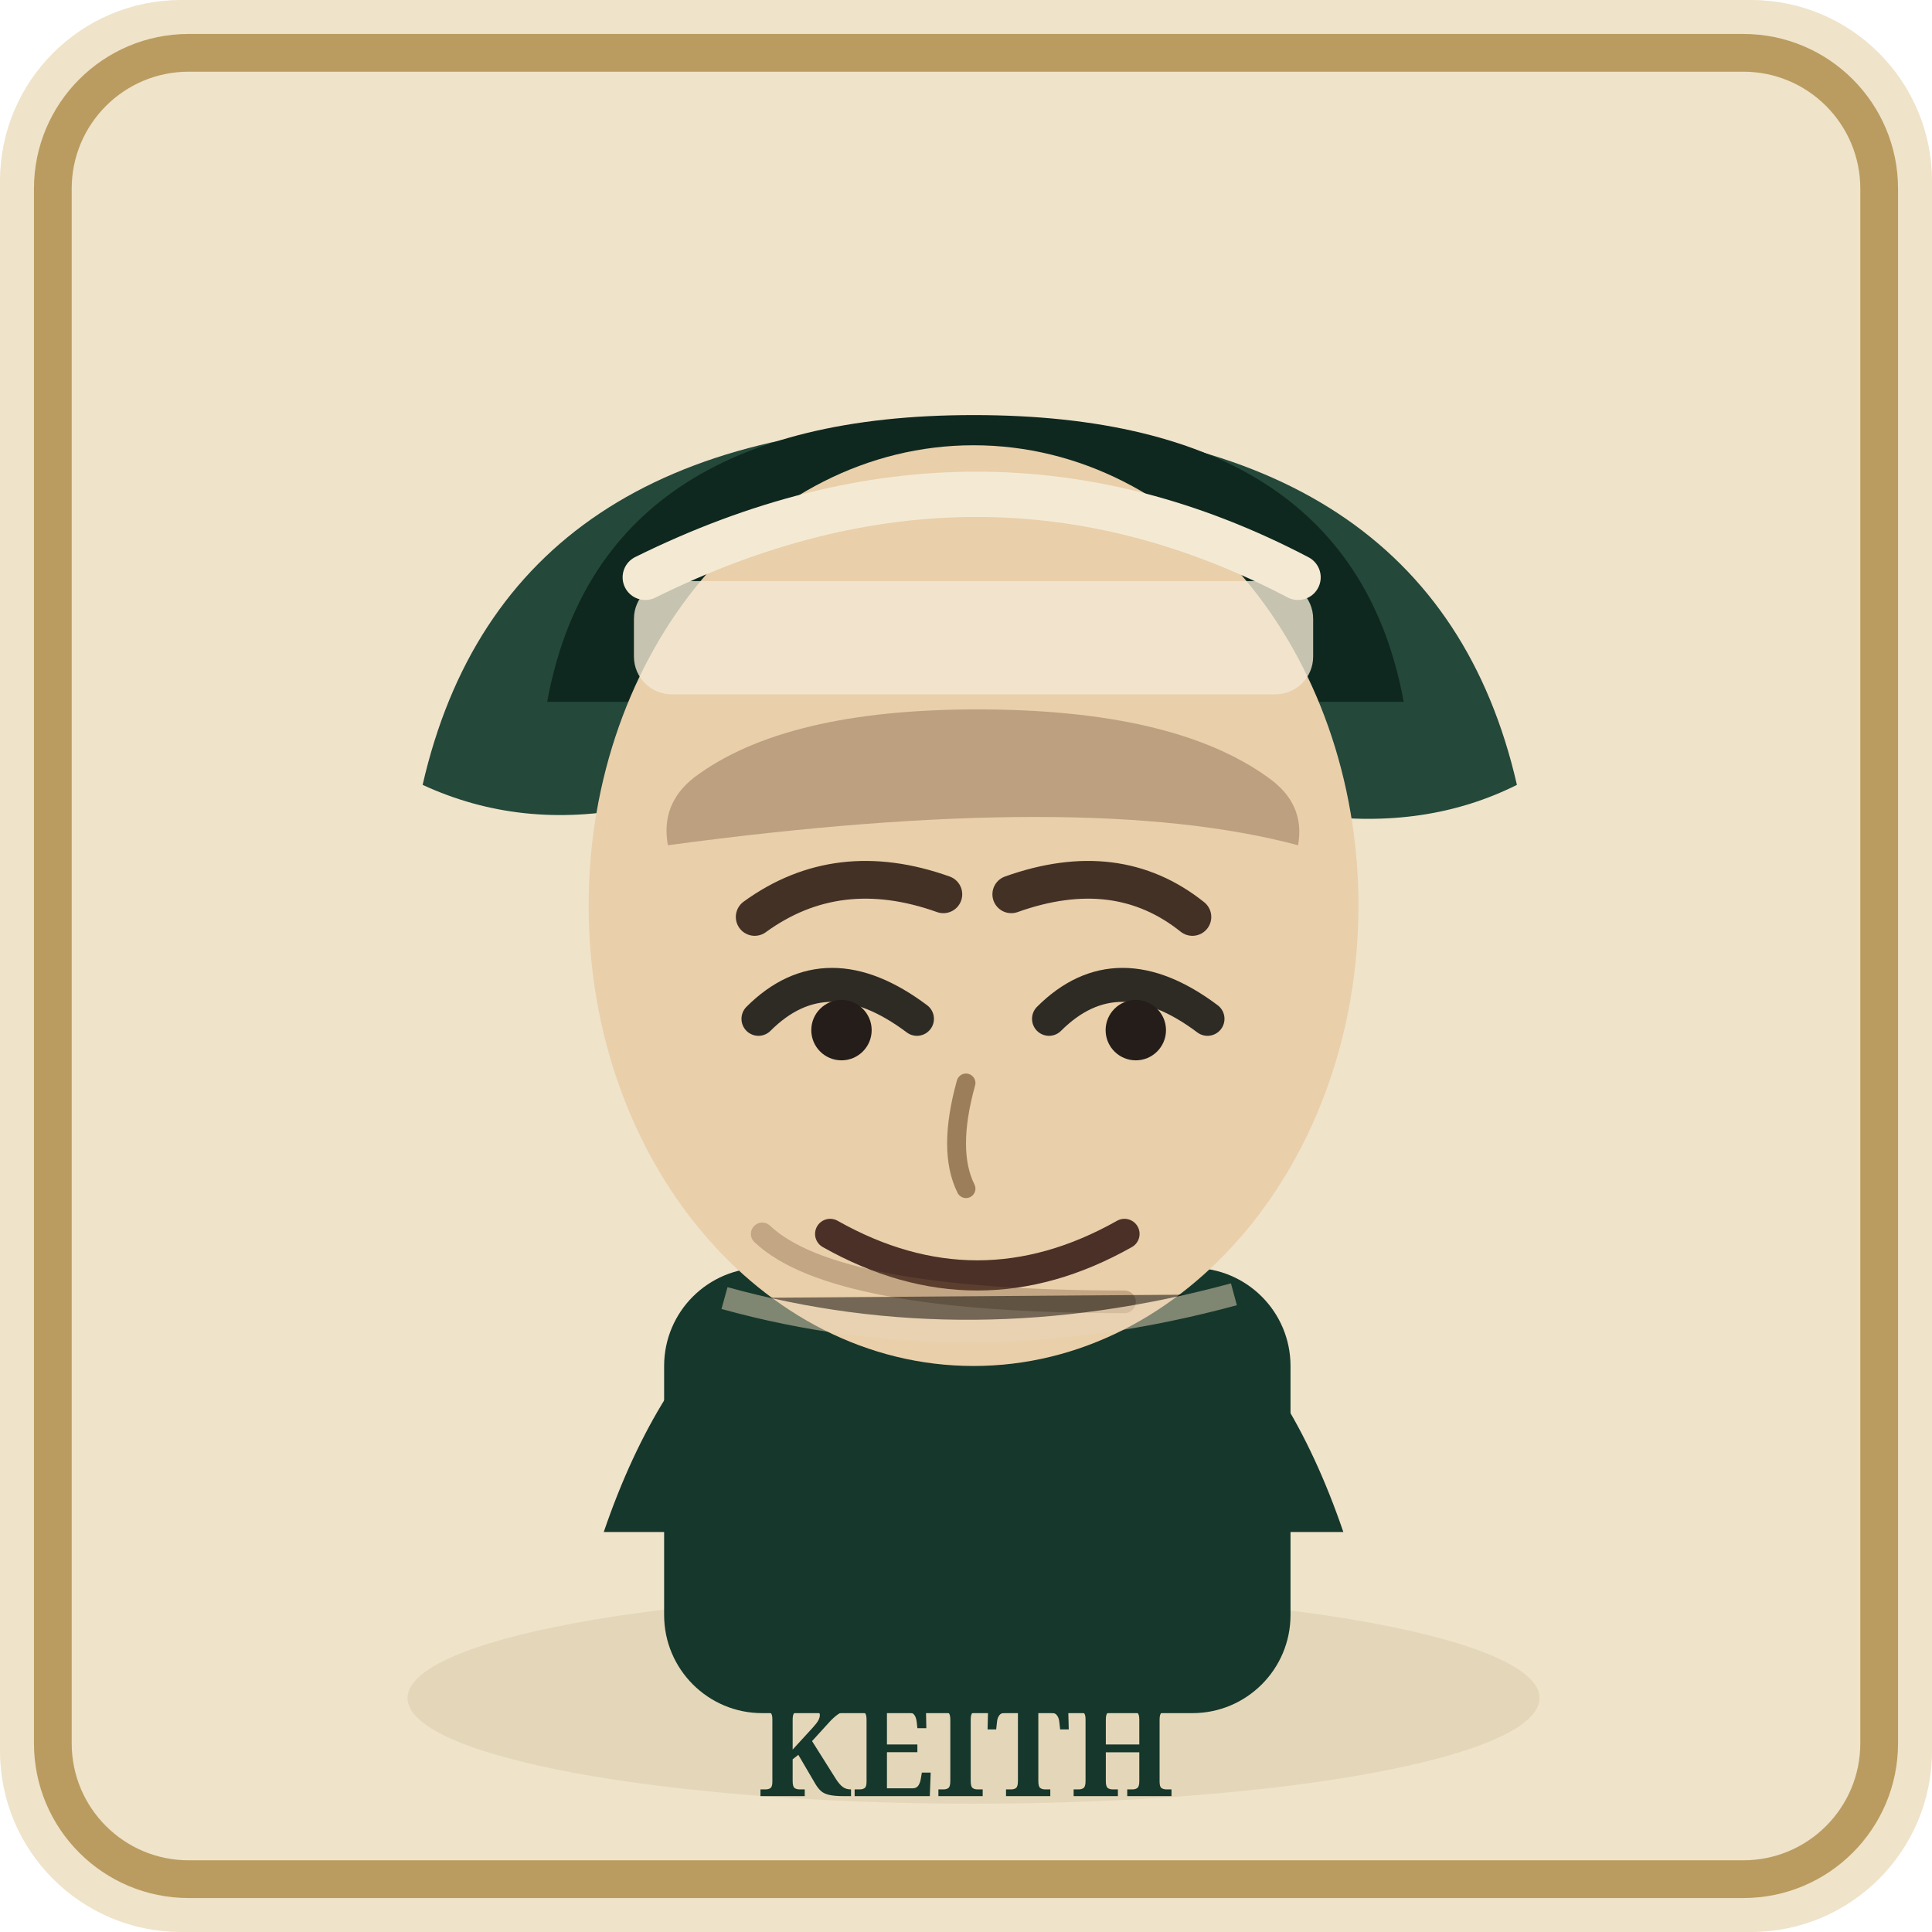
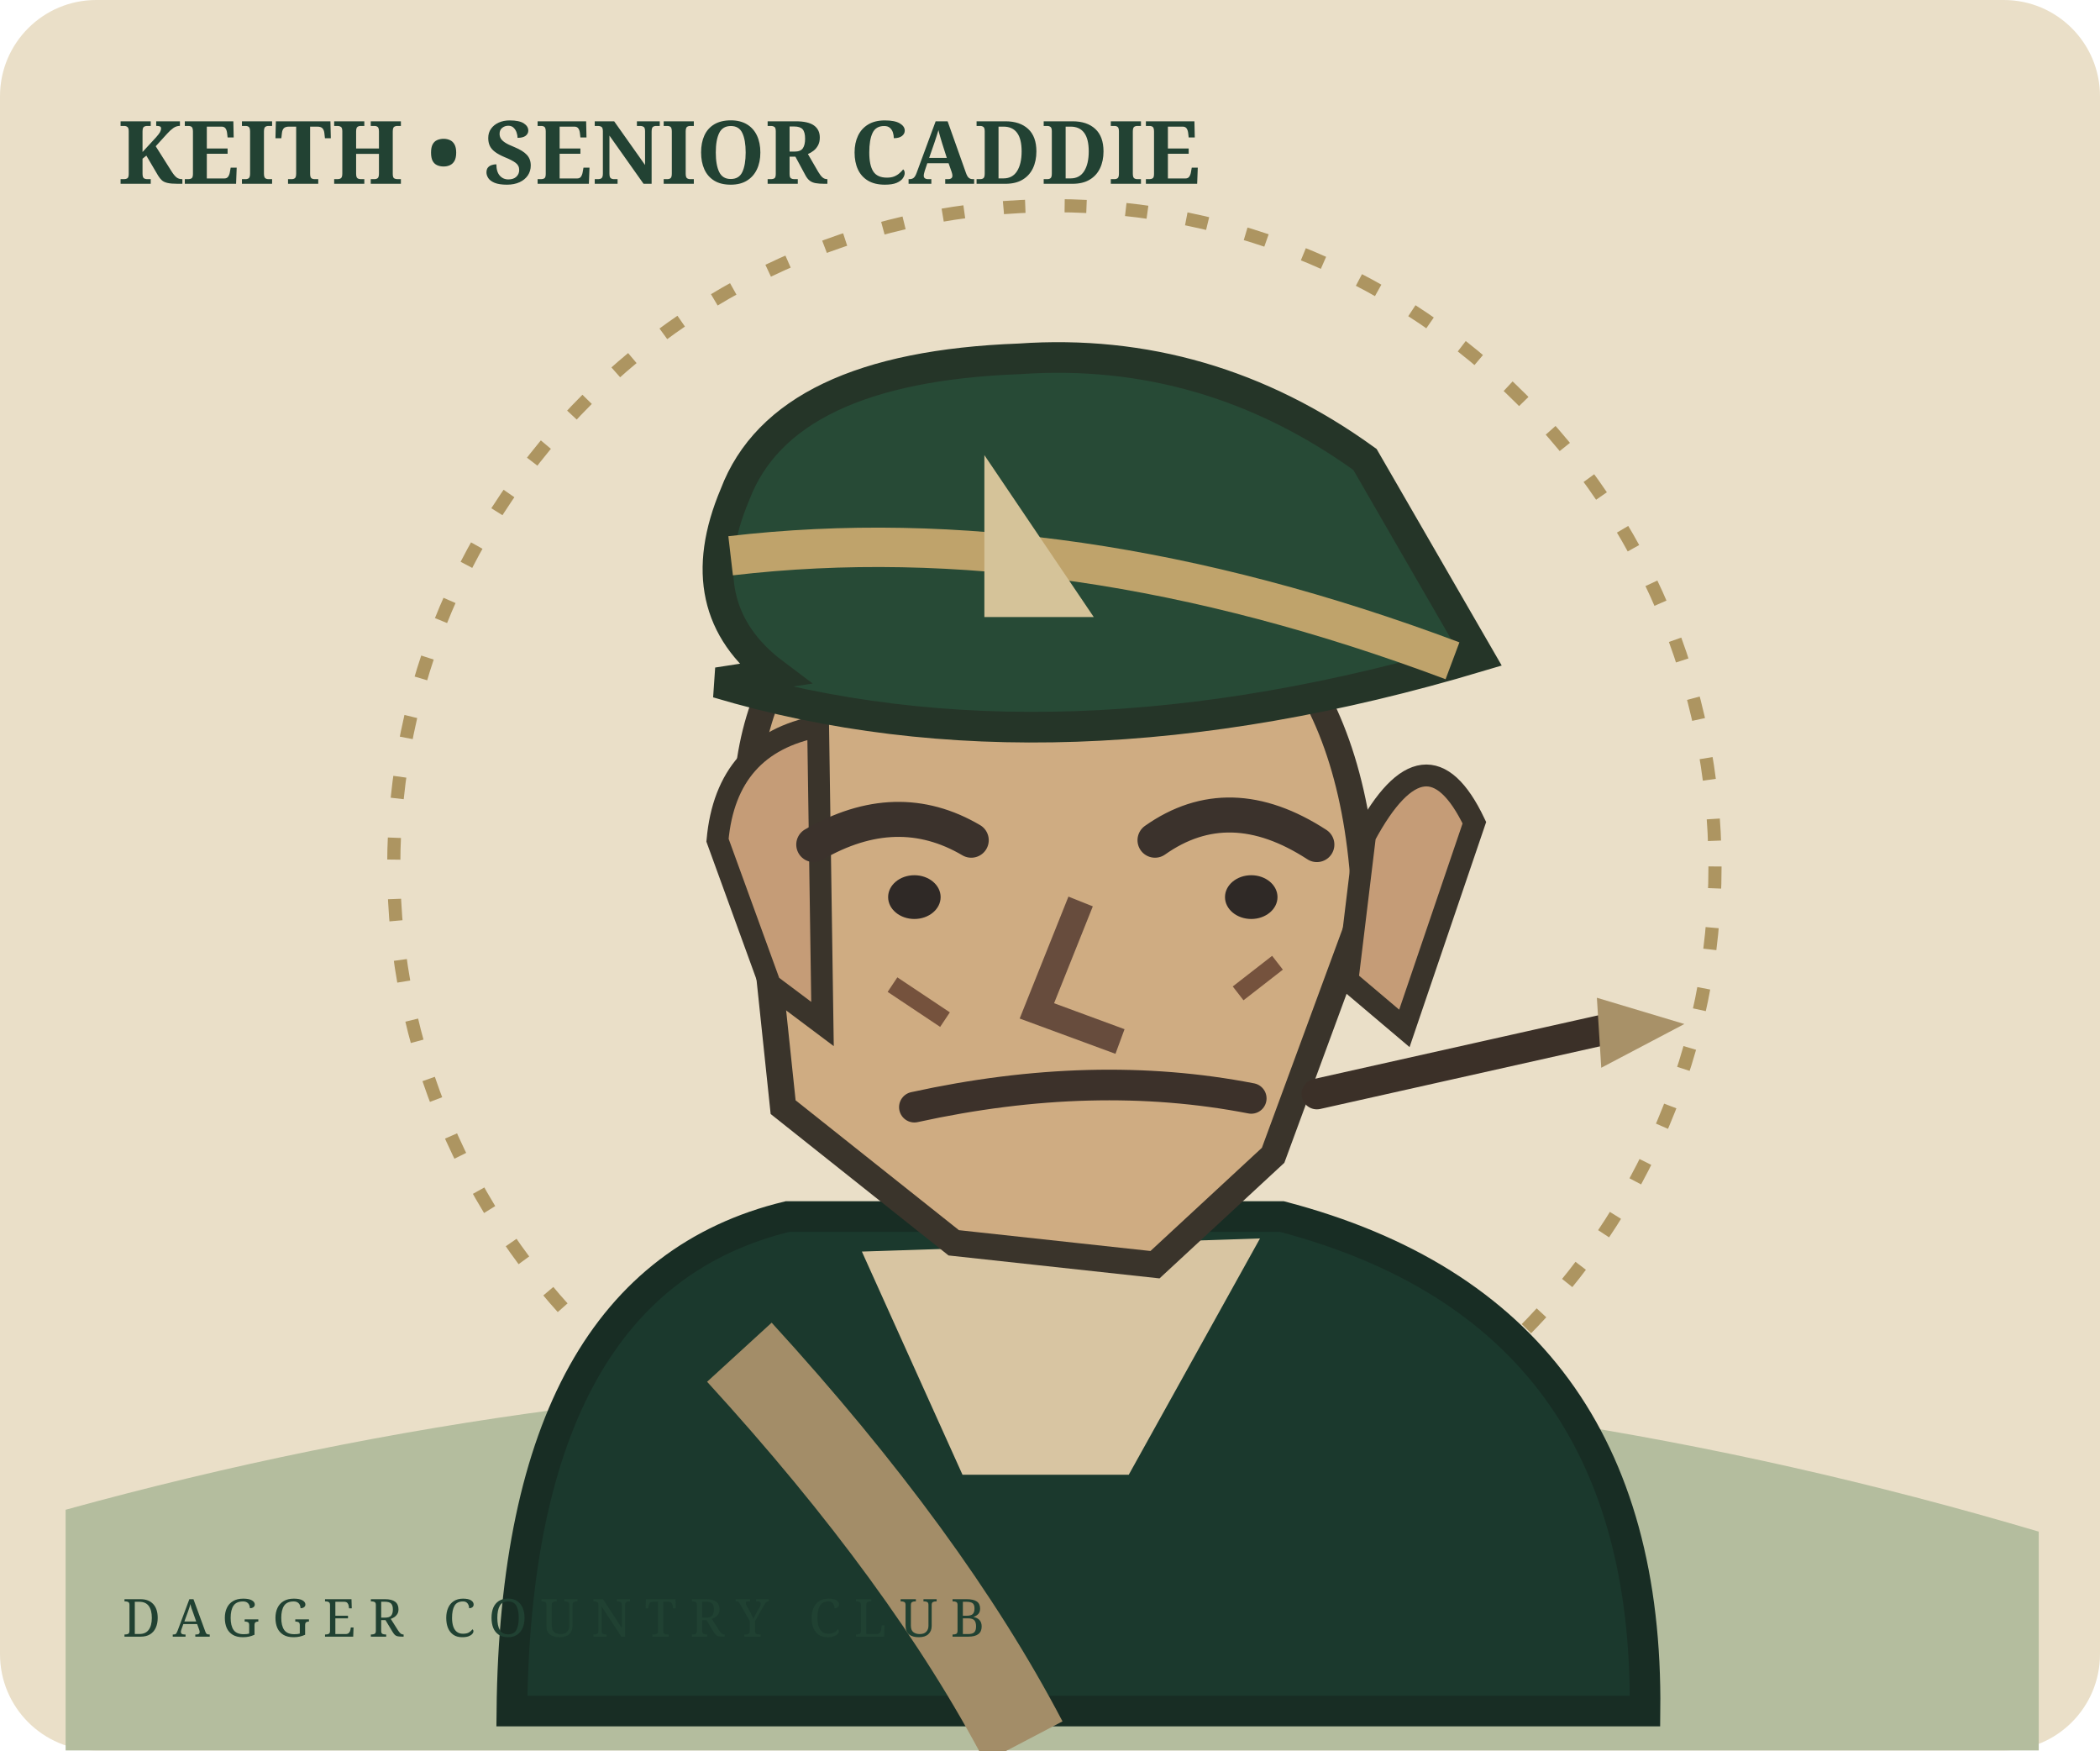
- <svg xmlns="http://www.w3.org/2000/svg" viewBox="0 0 512 512">
-   <rect width="512" height="512" rx="48" fill="#efe3ca" />
-   <rect x="14" y="14" width="484" height="484" rx="36" fill="none" stroke="#ba9c60" stroke-width="10" />
-   <ellipse cx="258" cy="450" rx="150" ry="28" fill="#d8c7a3" opacity=".45" />
-   <path d="M160 406q28-82 98-82t98 82" fill="#16372b" />
-   <rect x="176" y="336" width="166" height="118" rx="26" fill="#16372b" />
-   <path d="M112 208q22-96 144-96 124 0 146 96-24 12-54 8l-180-2q-30 6-56-6Z" fill="#24483a" />
-   <path d="M145 186q14-76 113-76 100 0 114 76" fill="#0f281f" />
-   <path d="M166 214h182q-10 42-91 42-82 0-91-42Z" fill="#d6bf8b" opacity=".32" />
-   <circle cx="198" cy="254" r="30" fill="#e3c8a2" />
-   <circle cx="320" cy="254" r="30" fill="#e3c8a2" />
-   <ellipse cx="258" cy="240" rx="102" ry="122" fill="#e9cfaa" />
-   <path d="M177 224q-2-11 7-18 24-18 75-18 52 0 77 18 10 7 8 18-56-15-167 0Z" fill="#7f6044" opacity=".42" />
-   <path d="M201 270q18-18 42 0" stroke="#2e2a24" stroke-width="9" stroke-linecap="round" fill="none" />
-   <path d="M278 270q18-18 42 0" stroke="#2e2a24" stroke-width="9" stroke-linecap="round" fill="none" />
-   <circle cx="223" cy="273" r="8" fill="#241d19" />
-   <circle cx="301" cy="273" r="8" fill="#241d19" />
-   <path d="M200 243q22-16 50-6" stroke="#433126" stroke-width="10" stroke-linecap="round" fill="none" />
-   <path d="M268 237q28-10 48 6" stroke="#433126" stroke-width="10" stroke-linecap="round" fill="none" />
-   <path d="M256 287q-5 18 0 28" stroke="#9c7e5b" stroke-width="5" stroke-linecap="round" />
-   <path d="M220 327q39 22 78 0" stroke="#4b3027" stroke-width="8" stroke-linecap="round" fill="none" />
-   <path d="M202 327q19 18 96 18" stroke="#7a5a3b" stroke-width="6" stroke-linecap="round" opacity=".35" fill="none" />
-   <path d="M192 344q65 18 135-1" stroke="#e8d6b9" stroke-width="6" opacity=".5" />
-   <rect x="168" y="154" width="180" height="30" rx="10" fill="#f4ead4" opacity=".8" />
-   <path d="M171 153q89-44 173 0" stroke="#f4ead4" stroke-width="12" stroke-linecap="round" fill="none" />
-   <text x="256" y="476" text-anchor="middle" fill="#16372b" font-family="Georgia, serif" font-size="34" font-weight="700">KEITH</text>
+ <svg xmlns="http://www.w3.org/2000/svg" viewBox="0 0 480 400" role="img" aria-label="Keith, a permanently unimpressed illustrated old school golf caddie">
+   <rect width="480" height="400" rx="22" fill="#eadfc8" />
+   <path d="M15 345 Q240 283 466 350 V400 H15Z" fill="#b4bd9e" />
+   <circle cx="241" cy="198" r="151" fill="none" stroke="#ad9561" stroke-width="3" stroke-dasharray="5 9" />
+   <path d="M117 391 Q118 293 180 278 L293 278 Q377 300 376 391Z" fill="#1b392d" stroke="#182d24" stroke-width="7" />
+   <path d="M197 286 L220 337 L258 337 L288 283" fill="#d8c5a2" />
+   <path d="M171 177 Q177 124 246 124 Q309 132 312 207 L291 264 L264 289 L218 284 L179 253Z" fill="#cfac82" stroke="#3a342b" stroke-width="6" />
+   <path d="M164 192 Q166 170 187 166 L188 234 L176 225Z M312 191 Q326 165 337 188 L321 235 L308 224Z" fill="#c59c77" stroke="#3a342b" stroke-width="5" />
+   <path d="M177 154 Q157 139 168 113 Q179 84 233 82 Q276 79 312 105 L338 150 Q241 179 164 156Z" fill="#274a36" stroke="#253528" stroke-width="7" />
+   <path d="M167 127 Q244 118 332 151" fill="none" stroke="#bfa36b" stroke-width="9" />
+   <path d="M225 104 L225 141 L250 141Z" fill="#d5c399" />
+   <path d="M186 193 Q205 182 222 192 M264 192 Q281 180 301 193" fill="none" stroke="#3b322c" stroke-width="8" stroke-linecap="round" />
+   <ellipse cx="209" cy="205" rx="6" ry="5" fill="#2f2926" />
+   <ellipse cx="286" cy="205" rx="6" ry="5" fill="#2f2926" />
+   <path d="M247 206 L237 231 L256 238" stroke="#674c3d" stroke-width="6" fill="none" />
+   <path d="M209 253 Q250 244 286 251" fill="none" stroke="#3c312a" stroke-width="7" stroke-linecap="round" />
+   <path d="M204 225 L216 233 M283 227 L292 220" stroke="#75523d" stroke-width="4" />
+   <path d="M301 250 L368 235" stroke="#3b3028" stroke-width="7" stroke-linecap="round" />
+   <path d="M365 228 L385 234 L366 244Z" fill="#a89168" />
+   <path d="M169 309 Q212 356 234 398" fill="none" stroke="#a38d68" stroke-width="20" />
+   <text x="27" y="42" font-family="Georgia,serif" font-size="20" font-weight="bold" fill="#224233">KEITH • SENIOR CADDIE</text>
+   <text x="28" y="374" font-family="Georgia,serif" font-size="12" letter-spacing="3" fill="#204132">DAGGER COUNTRY CLUB</text>
</svg>
